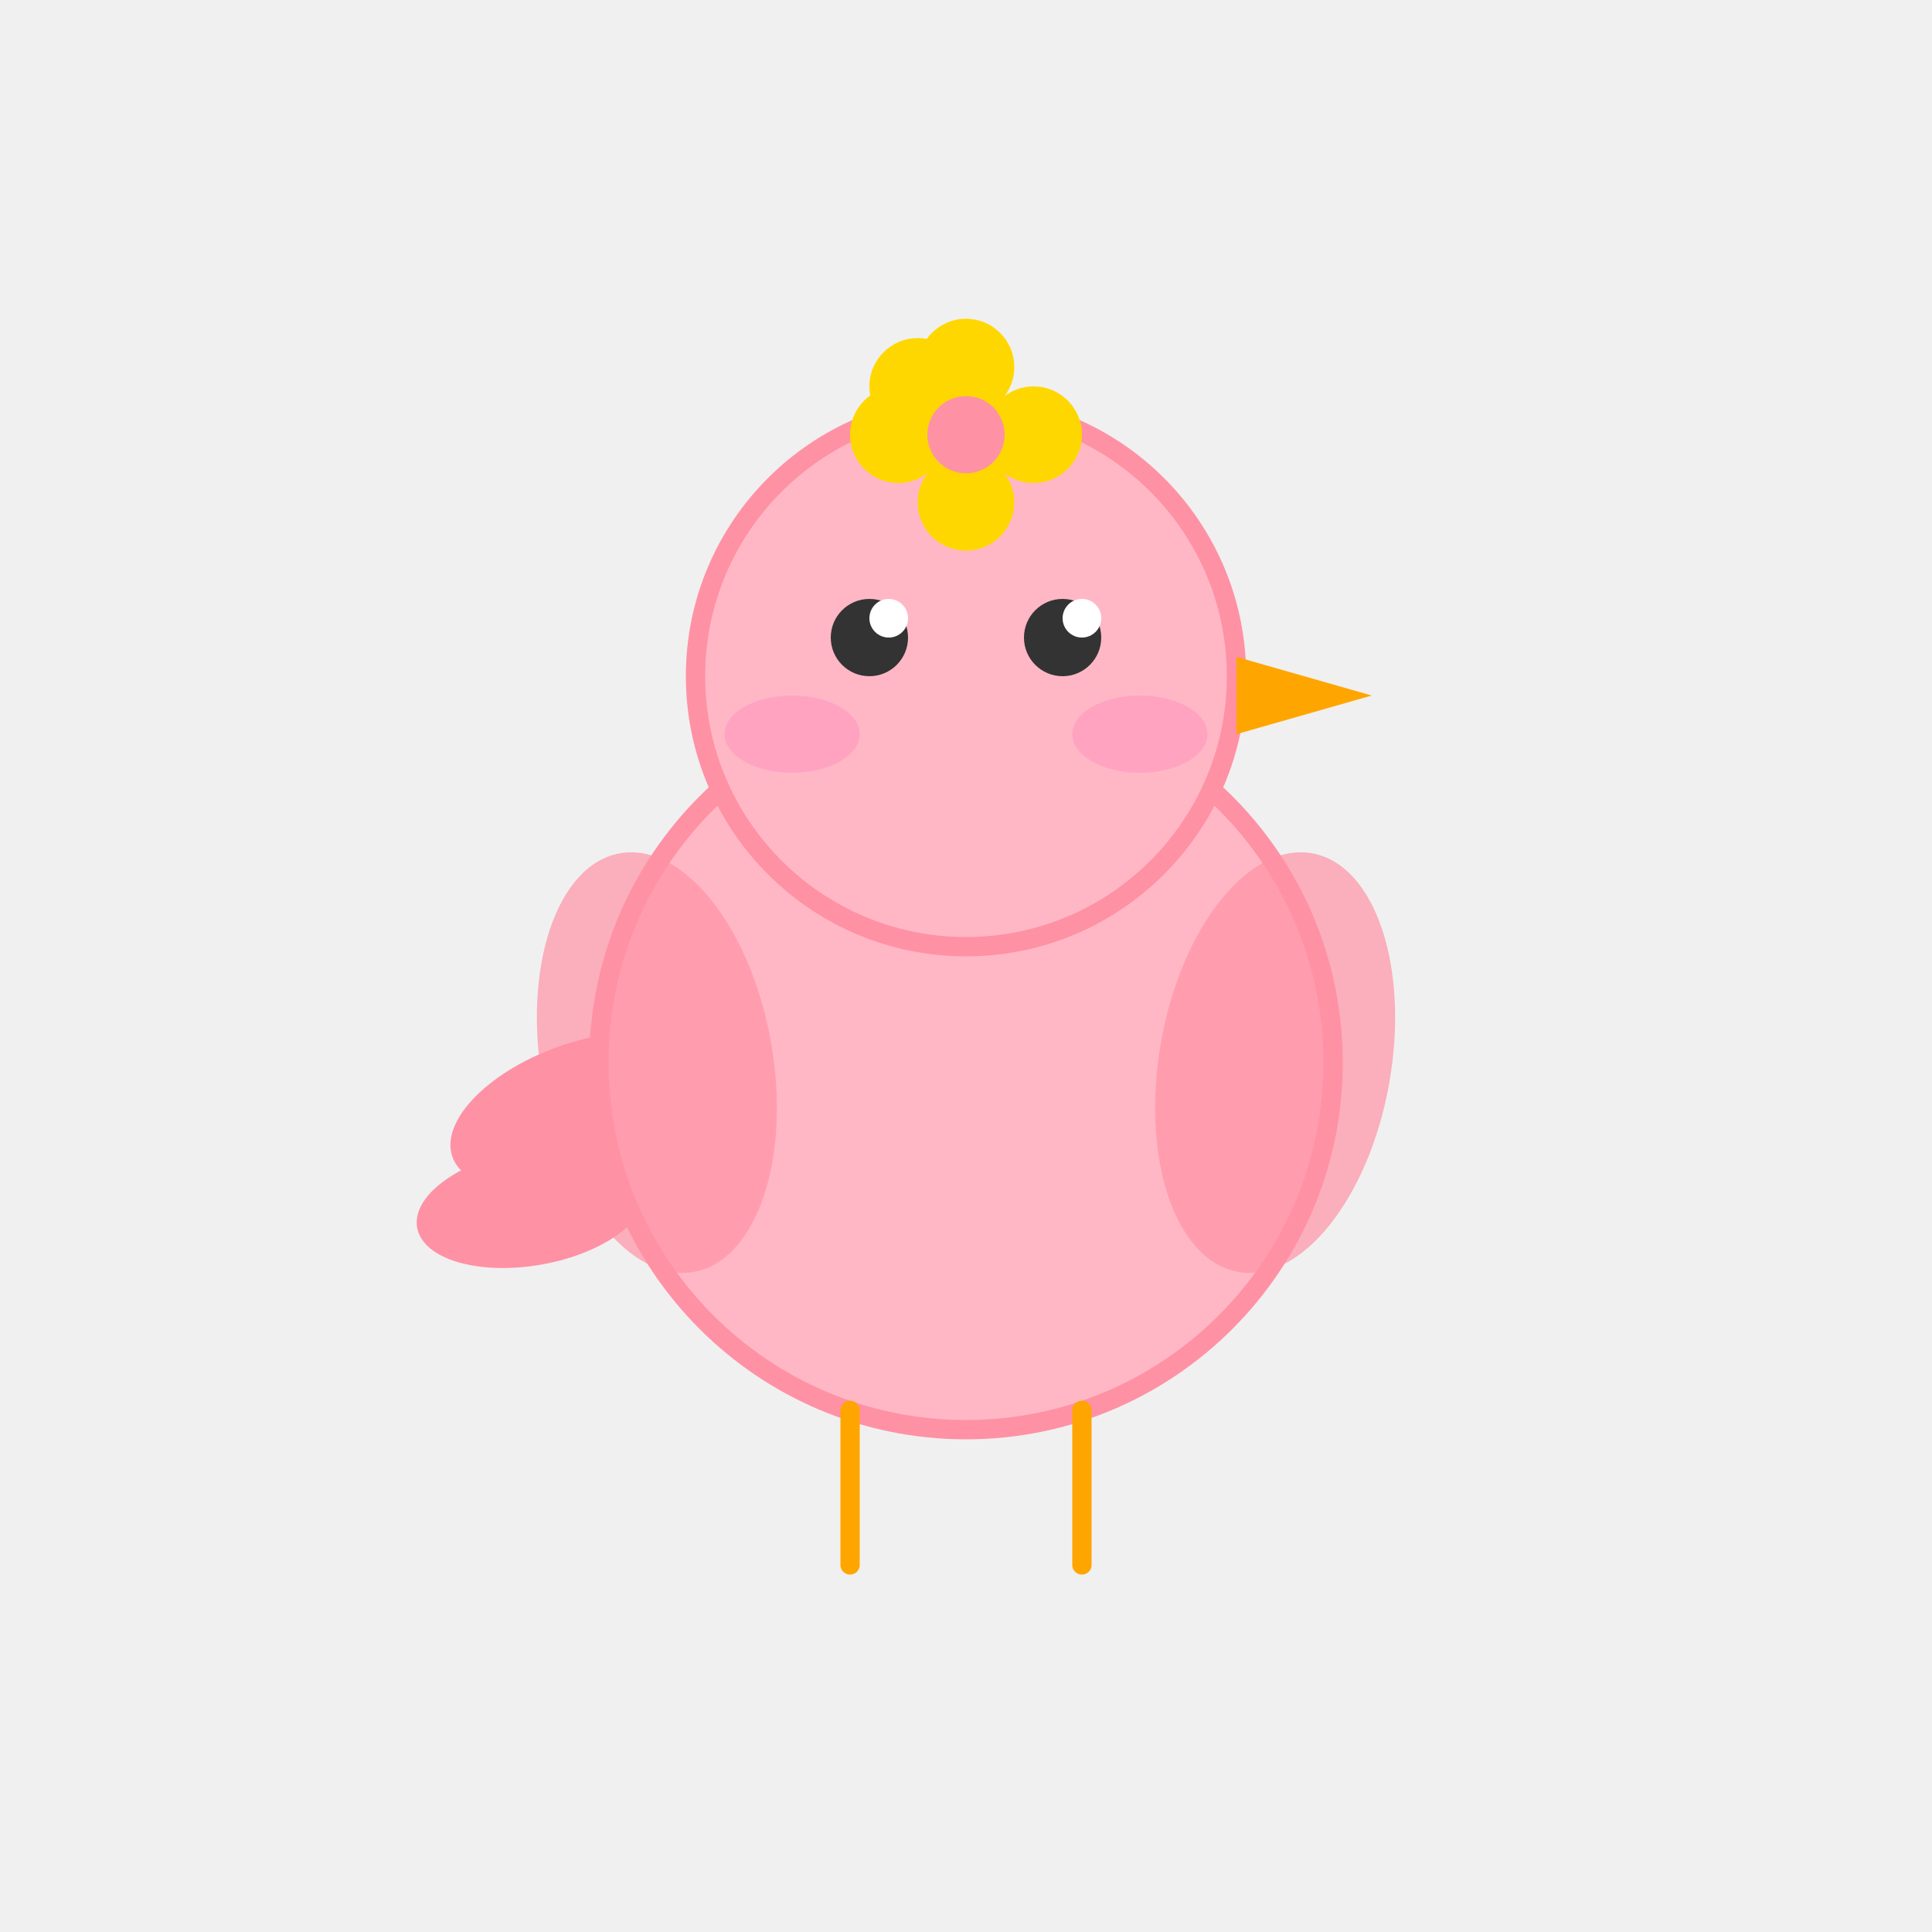
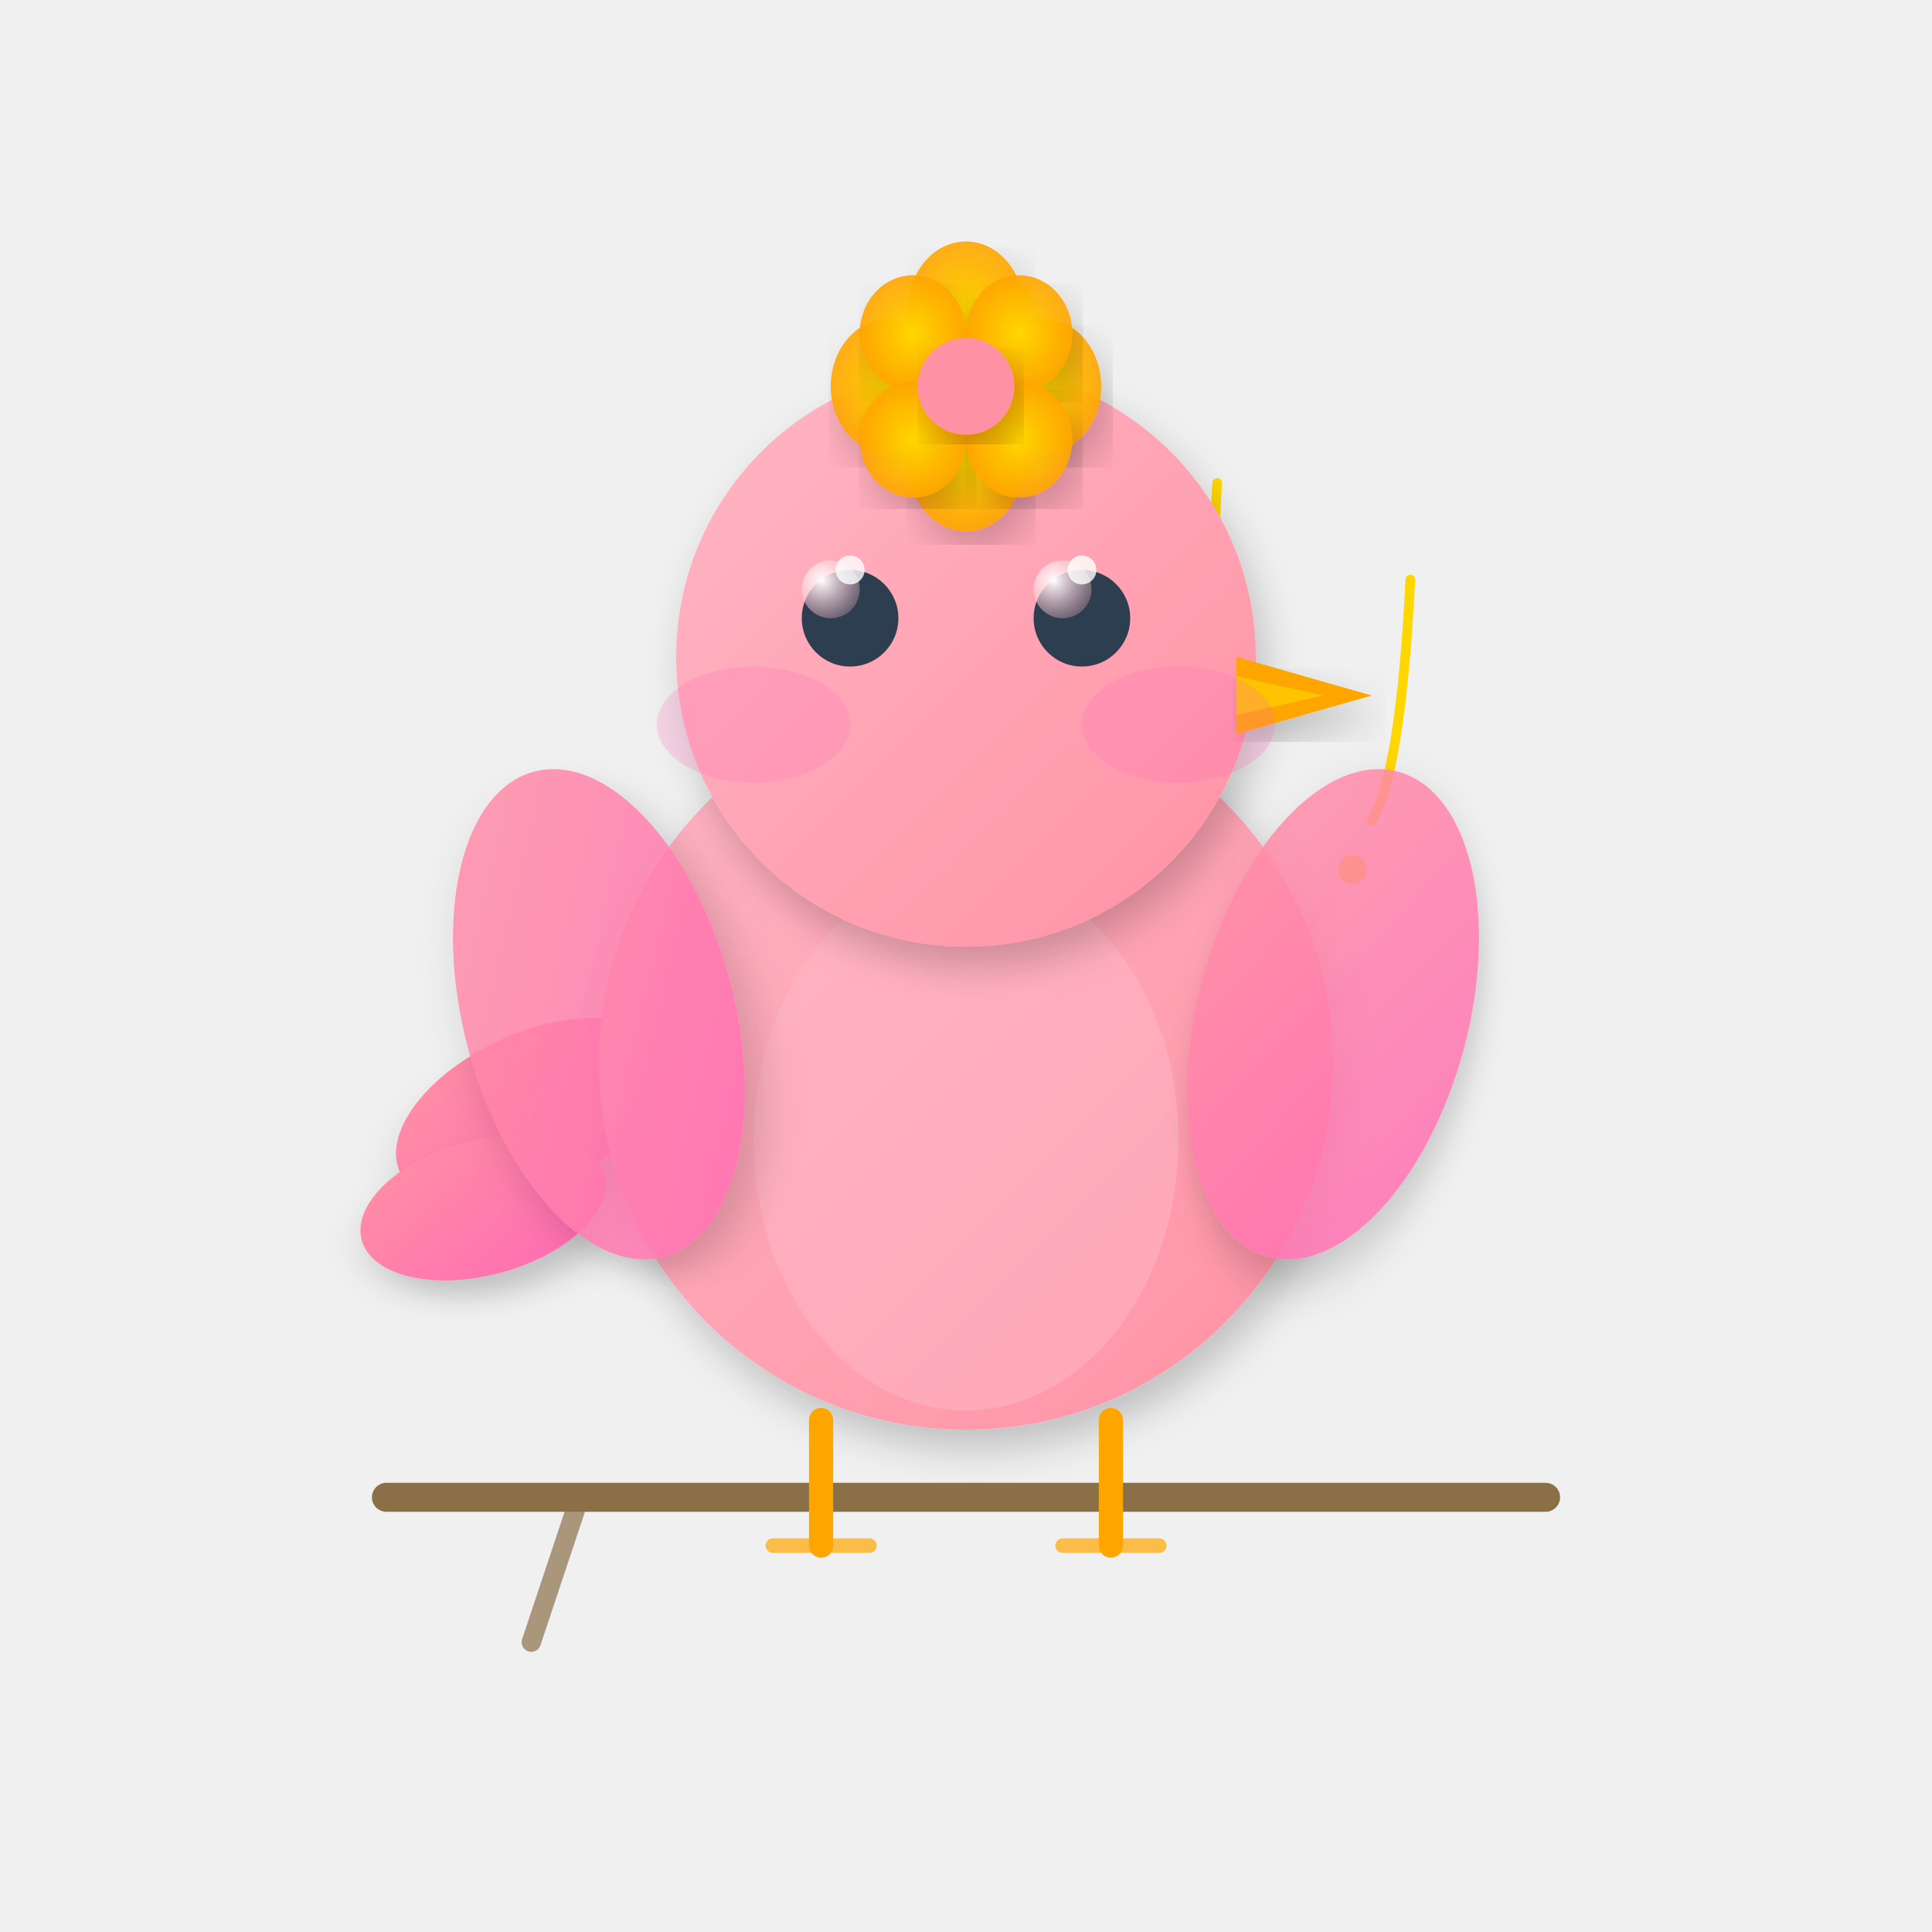
<svg xmlns="http://www.w3.org/2000/svg" viewBox="0 0 200 200">
+   <defs>
+     <linearGradient id="pb-body-grad" x1="0%" y1="0%" x2="100%" y2="100%">
+       <stop offset="0%" style="stop-color:#FFB7C5;stop-opacity:1" />
+       <stop offset="100%" style="stop-color:#FF91A4;stop-opacity:1" />
+     </linearGradient>
+     <linearGradient id="pb-wing-grad" x1="0%" y1="0%" x2="100%" y2="100%">
+       <stop offset="0%" style="stop-color:#FF91A4;stop-opacity:1" />
+       <stop offset="100%" style="stop-color:#FF69B4;stop-opacity:1" />
+     </linearGradient>
+     <radialGradient id="pb-eye-shine" cx="35%" cy="35%" r="70%">
+       <stop offset="0%" style="stop-color:#FFFFFF;stop-opacity:1" />
+       <stop offset="100%" style="stop-color:#FFB7C5;stop-opacity:0.3" />
+     </radialGradient>
+     <radialGradient id="pb-flower-grad" cx="50%" cy="50%" r="50%">
+       <stop offset="0%" style="stop-color:#FFD700;stop-opacity:1" />
+       <stop offset="100%" style="stop-color:#FFA500;stop-opacity:0.9" />
+     </radialGradient>
+     <filter id="pb-shadow">
+       <feGaussianBlur in="SourceAlpha" stdDeviation="2" />
+       <feOffset dx="1" dy="2" result="offsetblur" />
+       <feComponentTransfer>
+         <feFuncA type="linear" slope="0.2" />
+       </feComponentTransfer>
+       <feMerge>
+         <feMergeNode />
+         <feMergeNode in="SourceGraphic" />
+       </feMerge>
+     </filter>
+   </defs>
  <style>
-     .body{fill:#FFB7C5;stroke:#FF91A4;stroke-width:2}
-     .eye{fill:#333} .shine{fill:#FFF}
-     .blush{fill:#FF69B4;opacity:0.25}
+     @keyframes pb-wing-flutter {
+       0%, 100% { transform: rotateY(0deg); }
+       50% { transform: rotateY(-25deg); }
+     }
+     @keyframes pb-note-float {
+       0% { transform: translateY(0px) translateX(0px); opacity: 1; }
+       100% { transform: translateY(-50px) translateX(15px); opacity: 0; }
+     }
+     .pb-wings { animation: pb-wing-flutter 1.5s ease-in-out infinite; }
+     .pb-note { animation: pb-note-float 2.5s ease-in infinite; }
  </style>
-   <ellipse cx="60" cy="115" rx="14" ry="7" fill="#FF91A4" transform="rotate(-20 60 115)" />
-   <ellipse cx="55" cy="125" rx="12" ry="6" fill="#FF91A4" transform="rotate(-10 55 125)" />
-   <circle cx="100" cy="110" r="38" class="body" />
-   <ellipse cx="68" cy="110" rx="12" ry="22" fill="#FF91A4" opacity="0.7" transform="rotate(-10 68 110)" />
-   <ellipse cx="132" cy="110" rx="12" ry="22" fill="#FF91A4" opacity="0.7" transform="rotate(10 132 110)" />
-   <circle cx="100" cy="70" r="28" class="body" />
-   <g transform="translate(100,45)">
-     <ellipse cx="-7" cy="0" rx="5" ry="5" fill="#FFD700" />
-     <ellipse cx="7" cy="0" rx="5" ry="5" fill="#FFD700" />
-     <ellipse cx="0" cy="-7" rx="5" ry="5" fill="#FFD700" />
-     <ellipse cx="0" cy="7" rx="5" ry="5" fill="#FFD700" />
-     <ellipse cx="-5" cy="-5" rx="5" ry="5" fill="#FFD700" />
-     <circle cx="0" cy="0" r="4" fill="#FF91A4" />
+   <line x1="40" y1="155" x2="160" y2="155" stroke="#8B6F47" stroke-width="3" stroke-linecap="round" />
+   <line x1="60" y1="155" x2="55" y2="170" stroke="#8B6F47" stroke-width="2" stroke-linecap="round" opacity="0.7" />
+   <g class="pb-note" style="animation-delay: 0s">
+     <circle cx="120" cy="80" r="1.5" fill="#FFD700" />
+     <path d="M122 75 Q125 70 126 50" stroke="#FFD700" stroke-width="1" fill="none" stroke-linecap="round" />
  </g>
-   <polygon points="128,68 142,72 128,76" fill="#FFA500" />
-   <circle cx="90" cy="66" r="4" class="eye" />
-   <circle cx="110" cy="66" r="4" class="eye" />
-   <circle cx="92" cy="64" r="2" class="shine" />
-   <circle cx="112" cy="64" r="2" class="shine" />
-   <ellipse cx="82" cy="76" rx="7" ry="4" class="blush" />
-   <ellipse cx="118" cy="76" rx="7" ry="4" class="blush" />
-   <line x1="88" y1="146" x2="88" y2="162" stroke="#FFA500" stroke-width="2" stroke-linecap="round" />
-   <line x1="112" y1="146" x2="112" y2="162" stroke="#FFA500" stroke-width="2" stroke-linecap="round" />
+   <g class="pb-note" style="animation-delay: 0.8s">
+     <circle cx="100" cy="60" r="1.5" fill="#FFD700" />
+     <path d="M102 55 Q105 50 106 30" stroke="#FFD700" stroke-width="1" fill="none" stroke-linecap="round" />
+   </g>
+   <g class="pb-note" style="animation-delay: 1.6s">
+     <circle cx="140" cy="90" r="1.5" fill="#FFD700" />
+     <path d="M142 85 Q145 80 146 60" stroke="#FFD700" stroke-width="1" fill="none" stroke-linecap="round" />
+   </g>
+   <ellipse cx="55" cy="115" rx="15" ry="8" fill="url(#pb-wing-grad)" transform="rotate(-25 55 115)" filter="url(#pb-shadow)" />
+   <ellipse cx="50" cy="125" rx="13" ry="7" fill="url(#pb-wing-grad)" transform="rotate(-15 50 125)" filter="url(#pb-shadow)" />
+   <circle cx="100" cy="110" r="38" fill="url(#pb-body-grad)" filter="url(#pb-shadow)" />
+   <ellipse cx="100" cy="118" rx="22" ry="28" fill="#FFB7C5" opacity="0.5" />
+   <g class="pb-wings">
+     <ellipse cx="62" cy="105" rx="14" ry="26" fill="url(#pb-wing-grad)" opacity="0.85" transform="rotate(-15 62 105)" filter="url(#pb-shadow)" />
+     <ellipse cx="138" cy="105" rx="14" ry="26" fill="url(#pb-wing-grad)" opacity="0.85" transform="rotate(15 138 105)" filter="url(#pb-shadow)" />
+   </g>
+   <circle cx="100" cy="68" r="30" fill="url(#pb-body-grad)" filter="url(#pb-shadow)" />
+   <circle cx="88" cy="64" r="5" fill="#2C3E50" />
+   <circle cx="112" cy="64" r="5" fill="#2C3E50" />
+   <circle cx="86" cy="61" r="3" fill="url(#pb-eye-shine)" />
+   <circle cx="110" cy="61" r="3" fill="url(#pb-eye-shine)" />
+   <circle cx="88" cy="59" r="1.5" fill="#FFFFFF" opacity="0.8" />
+   <circle cx="112" cy="59" r="1.5" fill="#FFFFFF" opacity="0.8" />
+   <polygon points="128,68 142,72 128,76" fill="#FFA500" filter="url(#pb-shadow)" />
+   <polygon points="128,70 137,72 128,74" fill="#FFD700" opacity="0.6" />
+   <ellipse cx="78" cy="75" rx="10" ry="6" fill="#FF69B4" opacity="0.22" />
+   <ellipse cx="122" cy="75" rx="10" ry="6" fill="#FF69B4" opacity="0.22" />
+   <g transform="translate(100,40)">
+     <ellipse cx="-8" cy="0" rx="6" ry="7" fill="url(#pb-flower-grad)" filter="url(#pb-shadow)" />
+     <ellipse cx="8" cy="0" rx="6" ry="7" fill="url(#pb-flower-grad)" filter="url(#pb-shadow)" />
+     <ellipse cx="0" cy="-8" rx="6" ry="7" fill="url(#pb-flower-grad)" filter="url(#pb-shadow)" />
+     <ellipse cx="0" cy="8" rx="6" ry="7" fill="url(#pb-flower-grad)" filter="url(#pb-shadow)" />
+     <ellipse cx="-5.5" cy="-5.5" rx="5.5" ry="6" fill="url(#pb-flower-grad)" filter="url(#pb-shadow)" />
+     <ellipse cx="5.5" cy="-5.5" rx="5.5" ry="6" fill="url(#pb-flower-grad)" filter="url(#pb-shadow)" />
+     <ellipse cx="-5.5" cy="5.5" rx="5.5" ry="6" fill="url(#pb-flower-grad)" filter="url(#pb-shadow)" />
+     <ellipse cx="5.5" cy="5.5" rx="5.5" ry="6" fill="url(#pb-flower-grad)" filter="url(#pb-shadow)" />
+     <circle cx="0" cy="0" r="5" fill="#FF91A4" filter="url(#pb-shadow)" />
+   </g>
+   <line x1="85" y1="147" x2="85" y2="160" stroke="#FFA500" stroke-width="2.5" stroke-linecap="round" />
+   <line x1="115" y1="147" x2="115" y2="160" stroke="#FFA500" stroke-width="2.5" stroke-linecap="round" />
+   <line x1="80" y1="160" x2="90" y2="160" stroke="#FFA500" stroke-width="1.5" stroke-linecap="round" opacity="0.7" />
+   <line x1="110" y1="160" x2="120" y2="160" stroke="#FFA500" stroke-width="1.5" stroke-linecap="round" opacity="0.7" />
</svg>
